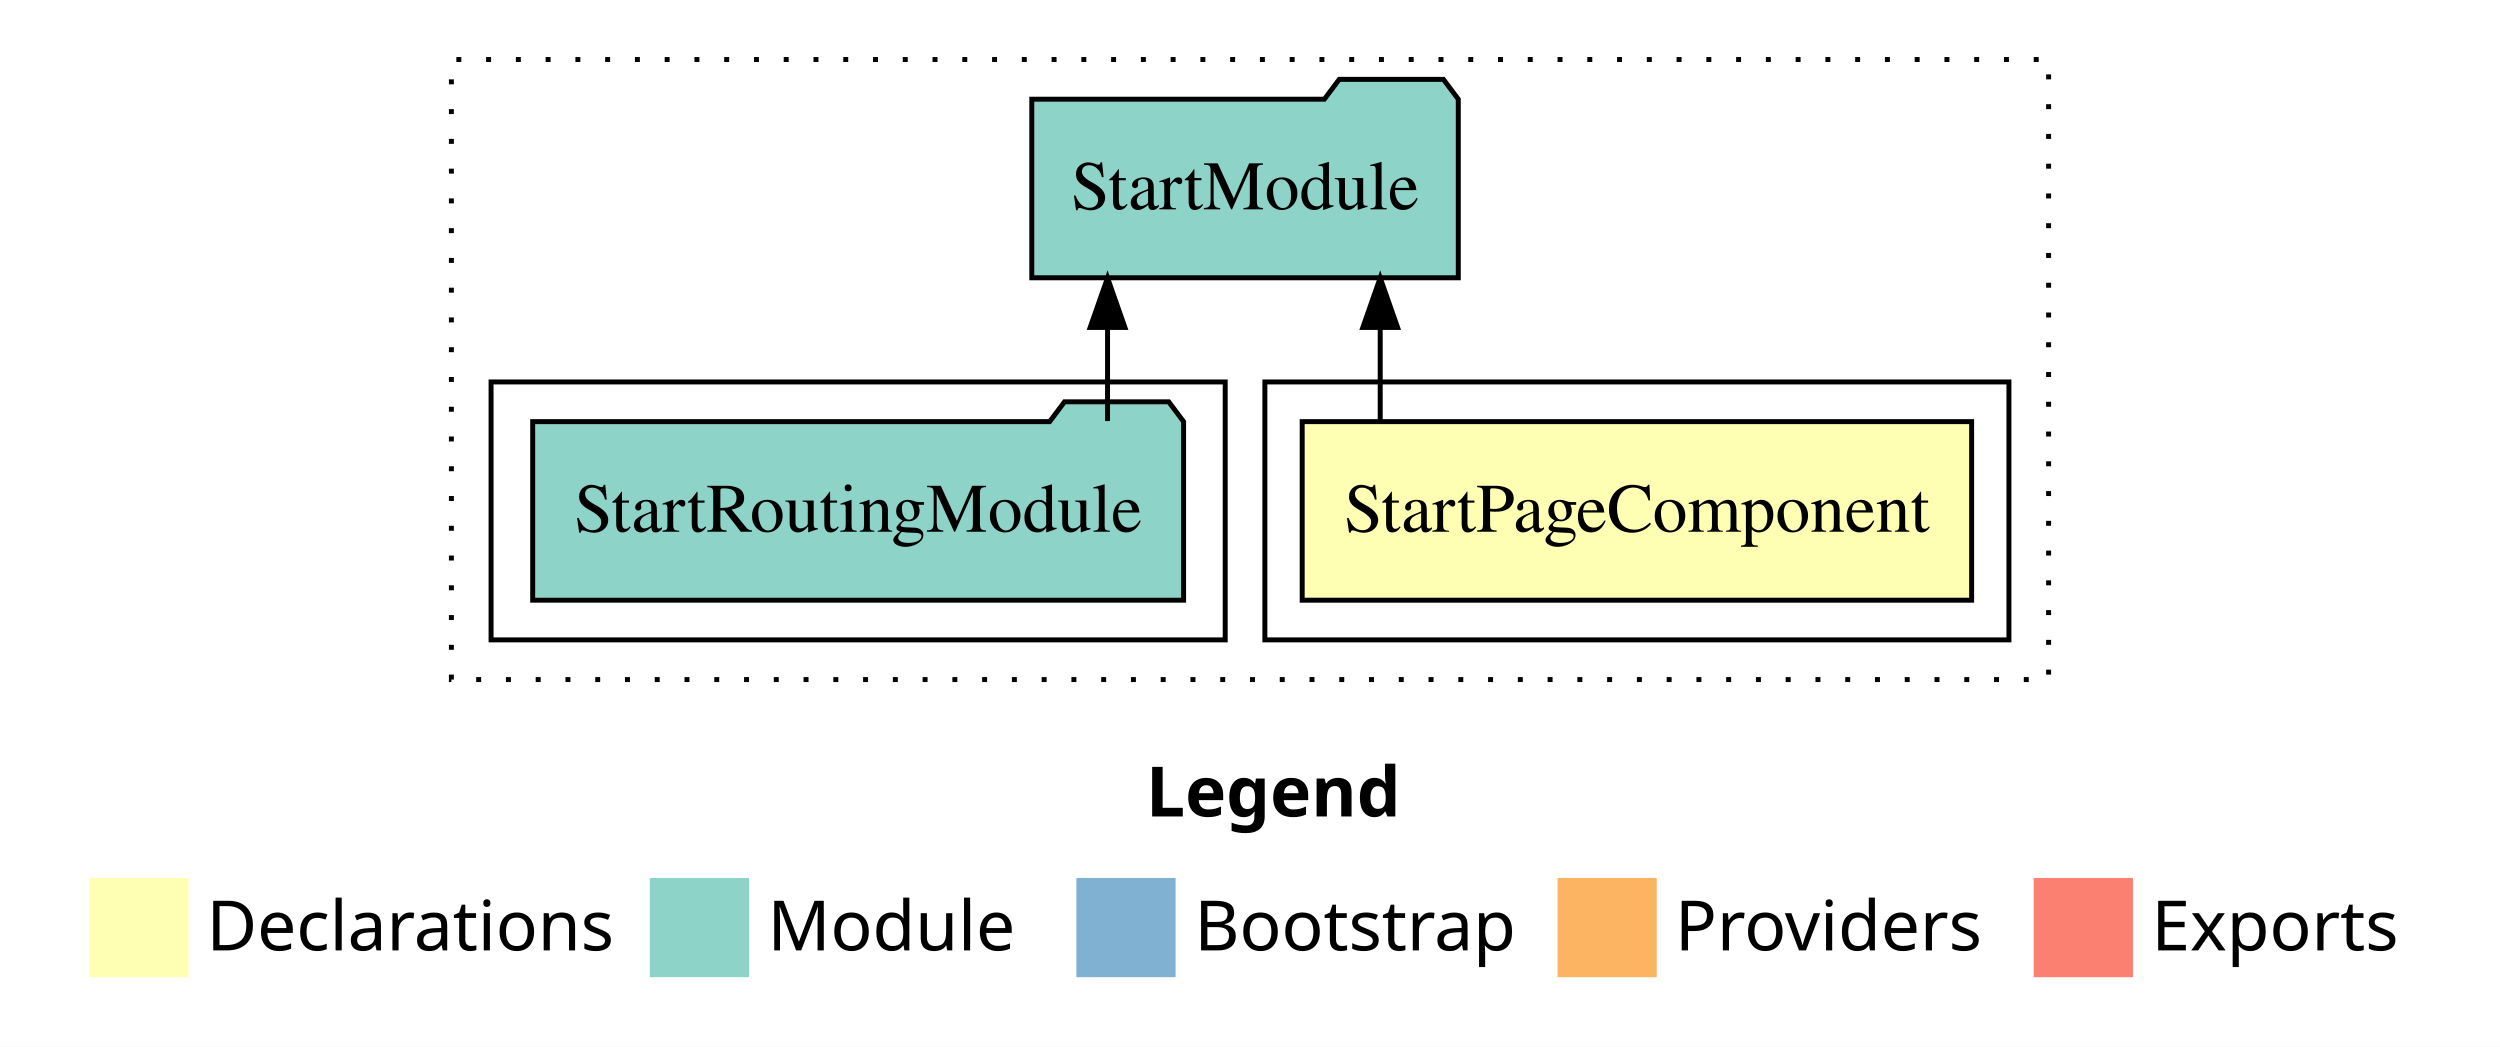
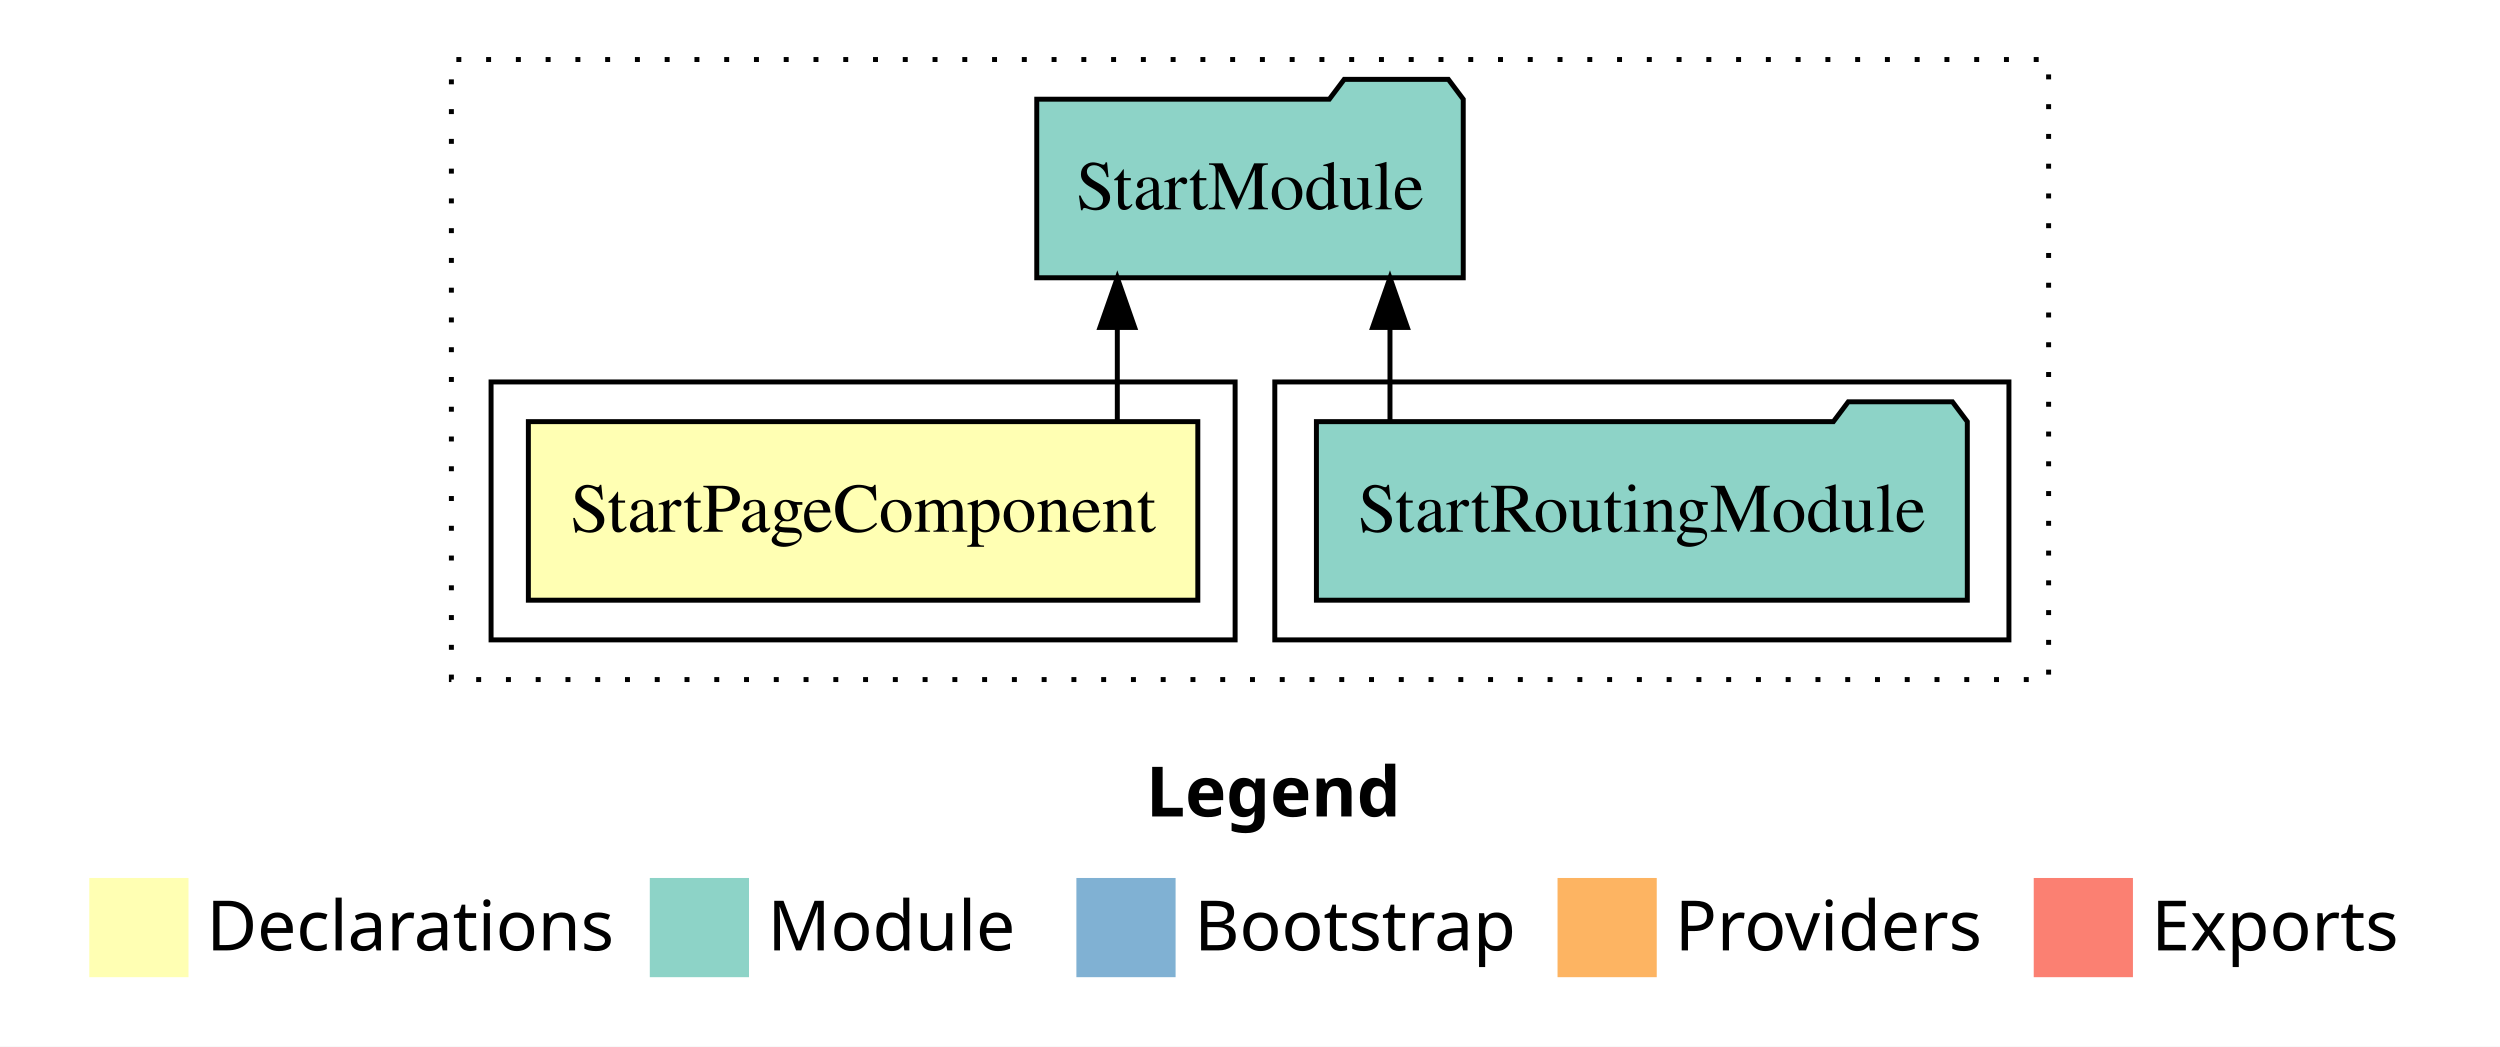
<svg xmlns="http://www.w3.org/2000/svg" width="504pt" height="211pt" viewBox="0.00 0.00 504.00 211.00">
  <g id="graph0" class="graph" transform="scale(1 1) rotate(0) translate(4 207)">
    <polygon fill="white" stroke="transparent" points="-4,4 -4,-207 500,-207 500,4 -4,4" />
    <text text-anchor="start" x="227.01" y="-42.4" font-family="Times-12" font-weight="bold" font-size="14.00">Legend</text>
    <polygon fill="#ffffb3" stroke="transparent" points="14,-10 14,-30 34,-30 34,-10 14,-10" />
    <text text-anchor="start" x="37.63" y="-15.4" font-family="Times-12" font-size="14.00">  Declarations</text>
    <polygon fill="#8dd3c7" stroke="transparent" points="127,-10 127,-30 147,-30 147,-10 127,-10" />
    <text text-anchor="start" x="150.73" y="-15.4" font-family="Times-12" font-size="14.00">  Module</text>
    <polygon fill="#80b1d3" stroke="transparent" points="213,-10 213,-30 233,-30 233,-10 213,-10" />
    <text text-anchor="start" x="236.78" y="-15.4" font-family="Times-12" font-size="14.00">  Bootstrap</text>
    <polygon fill="#fdb462" stroke="transparent" points="310,-10 310,-30 330,-30 330,-10 310,-10" />
    <text text-anchor="start" x="333.67" y="-15.4" font-family="Times-12" font-size="14.00">  Providers</text>
    <polygon fill="#fb8072" stroke="transparent" points="406,-10 406,-30 426,-30 426,-10 406,-10" />
    <text text-anchor="start" x="429.73" y="-15.4" font-family="Times-12" font-size="14.00">  Exports</text>
    <g id="clust1" class="cluster">
      <polygon fill="none" stroke="black" stroke-dasharray="1,5" points="87,-70 87,-195 409,-195 409,-70 87,-70" />
    </g>
+     <g id="clust4" class="cluster">
+       <polygon fill="none" stroke="black" points="253,-78 253,-130 401,-130 401,-78 253,-78" />
+     </g>
    <g id="clust2" class="cluster">
-       <polygon fill="none" stroke="black" points="251,-78 251,-130 401,-130 401,-78 251,-78" />
-     </g>
-     <g id="clust4" class="cluster">
-       <polygon fill="none" stroke="black" points="95,-78 95,-130 243,-130 243,-78 95,-78" />
+       <polygon fill="none" stroke="black" points="95,-78 95,-130 245,-130 245,-78 95,-78" />
    </g>
    <g id="node1" class="node">
-       <polygon fill="#ffffb3" stroke="black" points="393.48,-122 258.52,-122 258.52,-86 393.48,-86 393.48,-122" />
-       <text text-anchor="middle" x="326" y="-99.8" font-family="Times,serif" font-size="14.00">StartPageComponent</text>
+       <polygon fill="#ffffb3" stroke="black" points="237.48,-122 102.52,-122 102.52,-86 237.48,-86 237.48,-122" />
+       <text text-anchor="middle" x="170" y="-99.8" font-family="Times,serif" font-size="14.00">StartPageComponent</text>
    </g>
    <g id="node2" class="node">
-       <polygon fill="#8dd3c7" stroke="black" points="289.99,-187 286.99,-191 265.99,-191 262.99,-187 204.01,-187 204.01,-151 289.99,-151 289.99,-187" />
-       <text text-anchor="middle" x="247" y="-164.8" font-family="Times,serif" font-size="14.00">StartModule</text>
+       <polygon fill="#8dd3c7" stroke="black" points="290.99,-187 287.99,-191 266.99,-191 263.99,-187 205.01,-187 205.01,-151 290.99,-151 290.99,-187" />
+       <text text-anchor="middle" x="248" y="-164.8" font-family="Times,serif" font-size="14.00">StartModule</text>
    </g>
    <g id="edge1" class="edge">
-       <path fill="none" stroke="black" d="M274.25,-122.11C274.25,-122.11 274.25,-140.99 274.25,-140.99" />
-       <polygon fill="black" stroke="black" points="270.75,-140.99 274.25,-150.99 277.75,-140.99 270.75,-140.99" />
+       <path fill="none" stroke="black" d="M221.25,-122.11C221.25,-122.11 221.25,-140.99 221.25,-140.99" />
+       <polygon fill="black" stroke="black" points="217.75,-140.99 221.25,-150.99 224.75,-140.99 217.75,-140.99" />
    </g>
    <g id="node3" class="node">
-       <polygon fill="#8dd3c7" stroke="black" points="234.61,-122 231.61,-126 210.61,-126 207.61,-122 103.39,-122 103.39,-86 234.61,-86 234.61,-122" />
-       <text text-anchor="middle" x="169" y="-99.8" font-family="Times,serif" font-size="14.00">StartRoutingModule</text>
+       <polygon fill="#8dd3c7" stroke="black" points="392.61,-122 389.61,-126 368.61,-126 365.61,-122 261.39,-122 261.39,-86 392.61,-86 392.61,-122" />
+       <text text-anchor="middle" x="327" y="-99.8" font-family="Times,serif" font-size="14.00">StartRoutingModule</text>
    </g>
    <g id="edge2" class="edge">
-       <path fill="none" stroke="black" d="M219.28,-122.11C219.28,-122.11 219.28,-140.99 219.28,-140.99" />
-       <polygon fill="black" stroke="black" points="215.78,-140.99 219.28,-150.99 222.78,-140.99 215.78,-140.99" />
+       <path fill="none" stroke="black" d="M276.22,-122.11C276.22,-122.11 276.22,-140.99 276.22,-140.99" />
+       <polygon fill="black" stroke="black" points="272.72,-140.99 276.22,-150.99 279.72,-140.99 272.72,-140.99" />
    </g>
  </g>
</svg>
